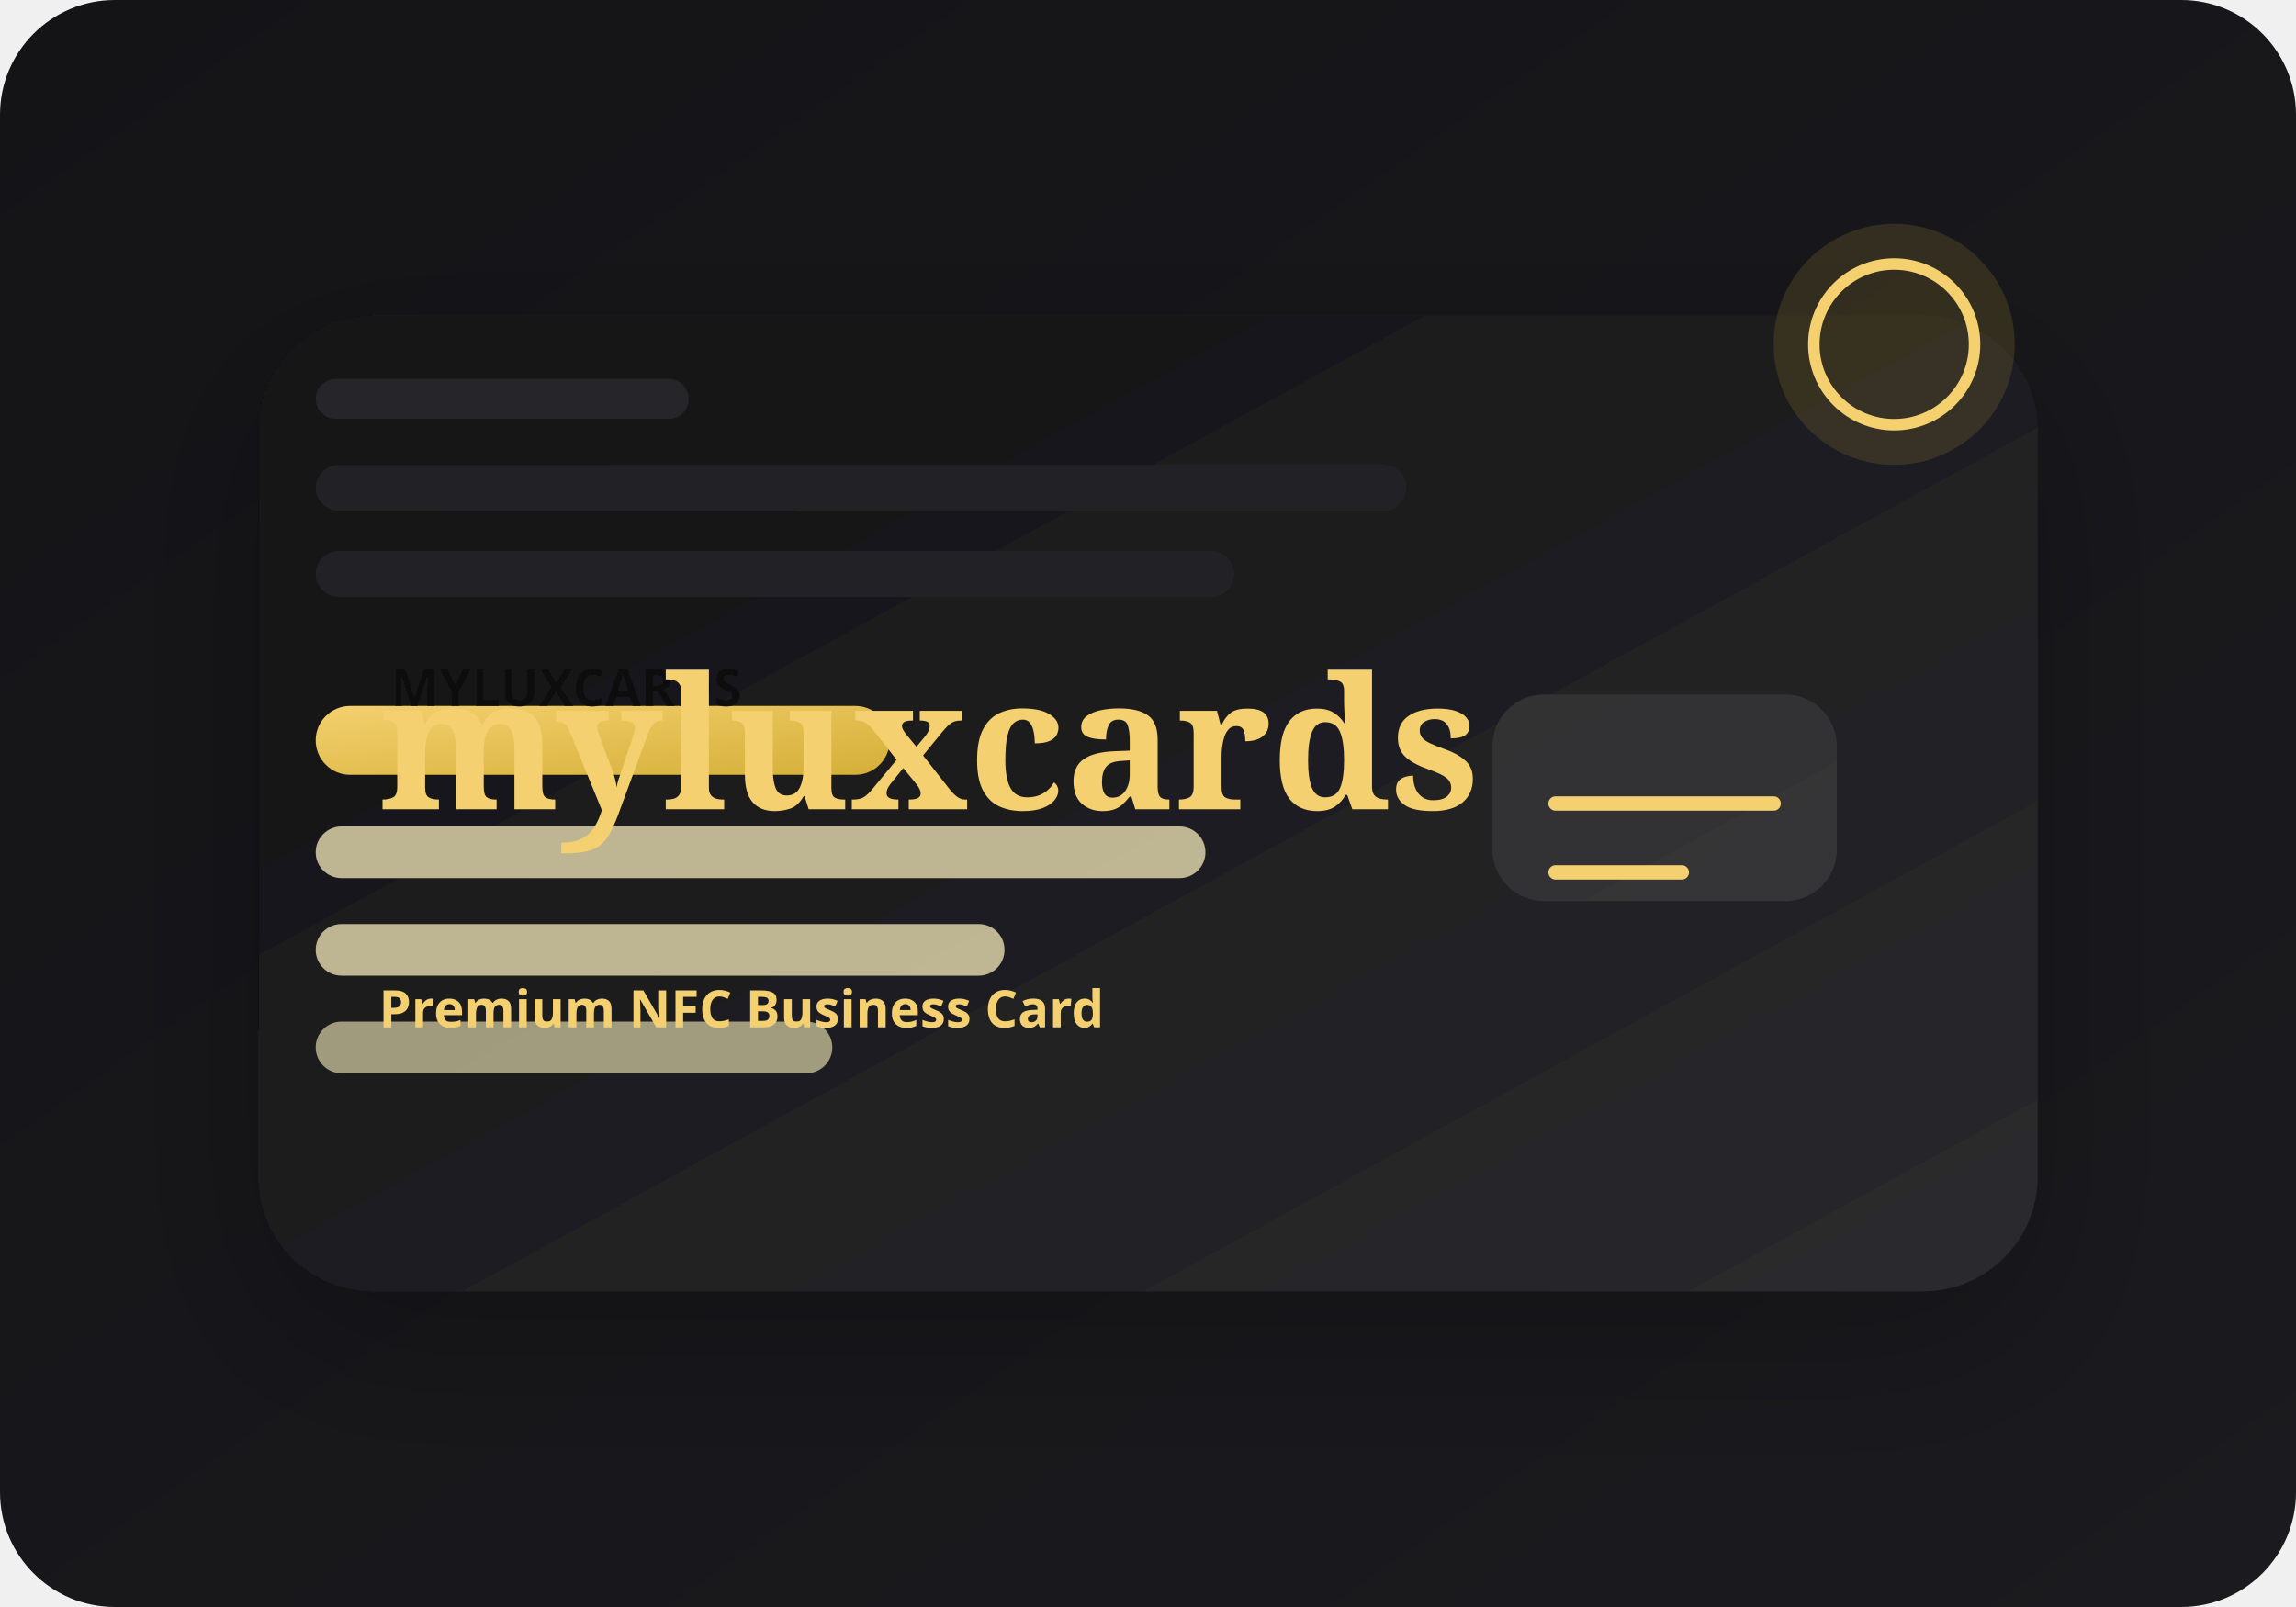
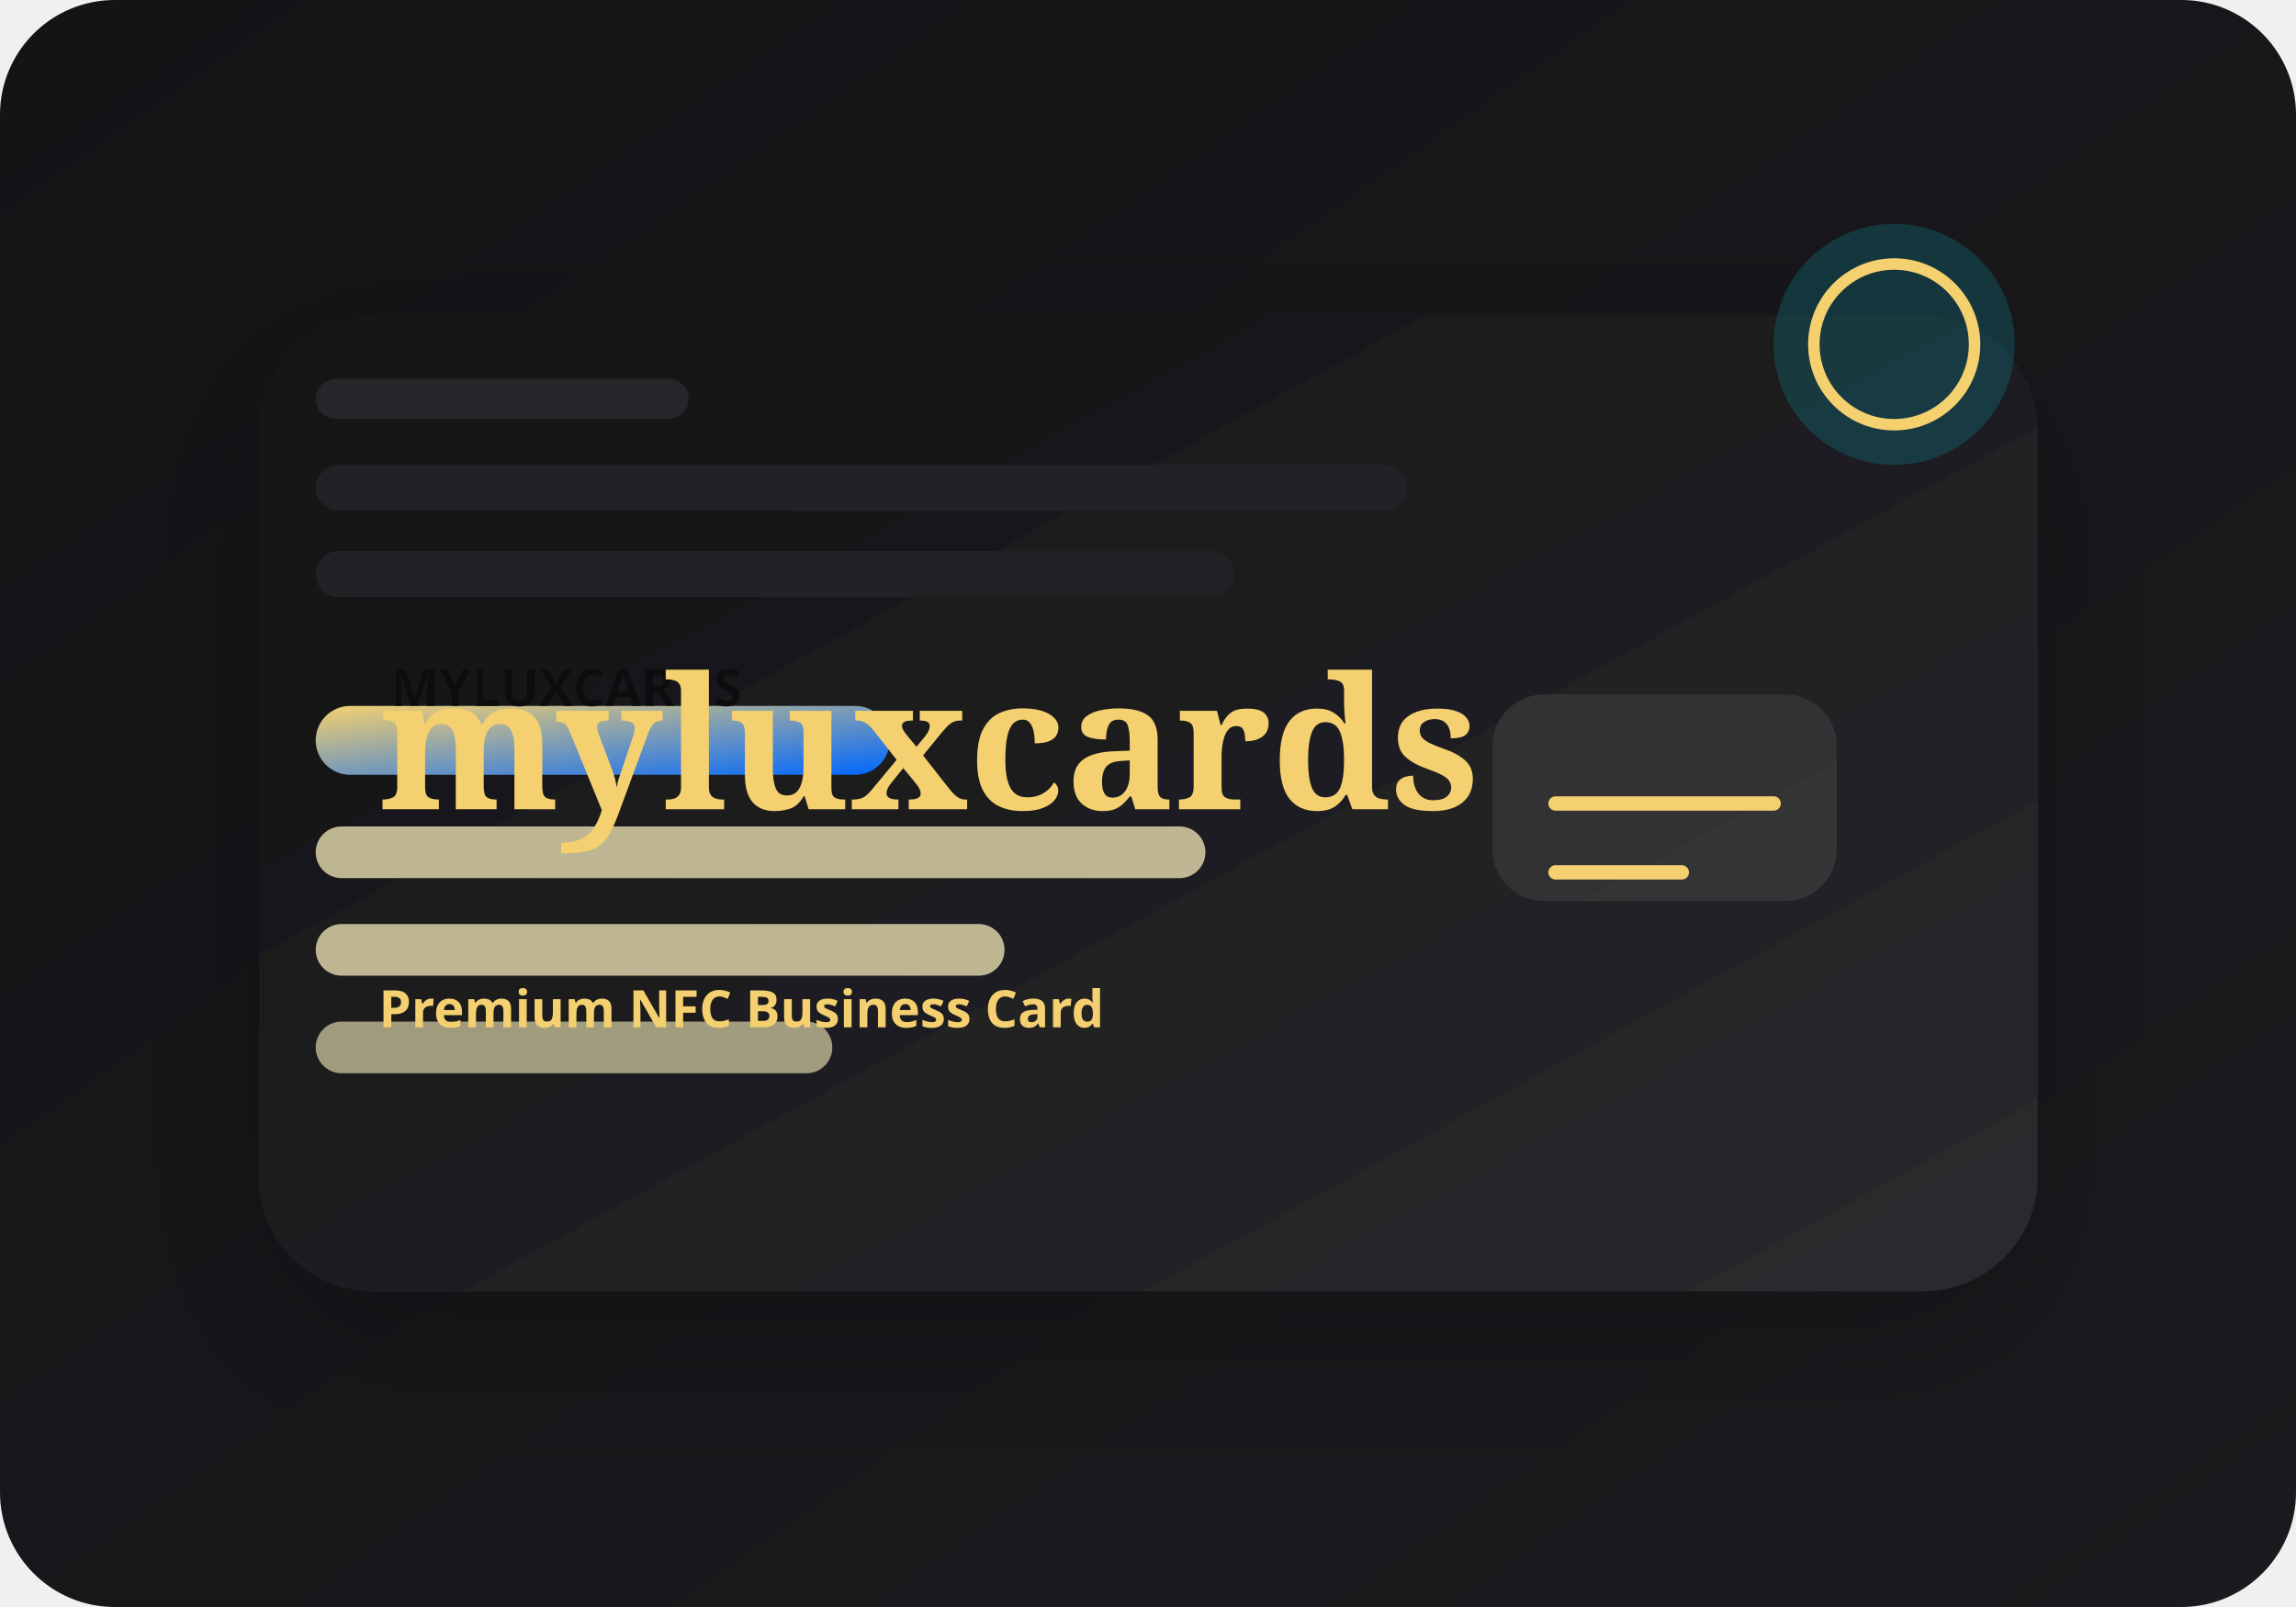
<svg xmlns="http://www.w3.org/2000/svg" width="800" height="560" viewBox="0 0 800 560">
  <defs>
    <linearGradient id="bg" x1="0" x2="1" y1="0" y2="1">
      <stop offset="0%" stop-color="#141417" />
      <stop offset="100%" stop-color="#1b1b1f" />
    </linearGradient>
    <linearGradient id="cardGradient" x1="0" x2="1" y1="0" y2="1">
      <stop offset="0%" stop-color="#111" />
      <stop offset="100%" stop-color="#2b2b2f" />
    </linearGradient>
    <linearGradient id="gold" x1="0" x2="1" y1="0" y2="1">
      <stop offset="0%" stop-color="#f4d06f" />
-       <stop offset="100%" stop-color="#d4af37" />
+       <stop offset="100%" stop-color="#0066FF" />
    </linearGradient>
    <filter id="softShadow" x="-20%" y="-20%" width="140%" height="140%">
      <feDropShadow dx="0" dy="18" stdDeviation="28" flood-color="#000" flood-opacity="0.24" />
    </filter>
  </defs>
  <rect width="800" height="560" rx="40" fill="url(#bg)" />
  <g filter="url(#softShadow)">
    <rect x="90" y="110" width="620" height="340" rx="40" fill="url(#cardGradient)" />
    <rect x="110" y="132" width="130" height="14" rx="7" fill="#27272b" opacity="0.9" />
    <rect x="110" y="162" width="380" height="16" rx="8" fill="#27272b" opacity="0.75" />
    <rect x="110" y="192" width="320" height="16" rx="8" fill="#27272b" opacity="0.75" />
    <rect x="110" y="246" width="200" height="24" rx="12" fill="url(#gold)" />
    <rect x="110" y="288" width="310" height="18" rx="9" fill="#dad1a7" opacity="0.85" />
    <rect x="110" y="322" width="240" height="18" rx="9" fill="#dad1a7" opacity="0.85" />
    <rect x="110" y="356" width="180" height="18" rx="9" fill="#dad1a7" opacity="0.7" />
    <rect x="520" y="242" width="120" height="72" rx="18" fill="#ffffff" opacity="0.08" />
    <path d="M542 280h76" stroke="#f4d06f" stroke-width="5" stroke-linecap="round" />
    <path d="M542 304h44" stroke="#f4d06f" stroke-width="5" stroke-linecap="round" />
    <text x="136" y="246" fill="#111" font-family="Poppins, sans-serif" font-size="18" font-weight="700">MYLUXCARDS</text>
    <text x="132" y="282" fill="#f4d06f" font-family="Playfair Display, serif" font-size="64" font-weight="800">myluxcards</text>
    <text x="132" y="358" fill="#f4d06f" font-family="Poppins, sans-serif" font-size="18" font-weight="600">Premium NFC Business Card</text>
  </g>
-   <circle cx="660" cy="120" r="42" fill="rgba(212,175,55,0.15)" />
+   <circle cx="660" cy="120" r="42" fill="rgba(0, 229, 255,0.15)" />
  <circle cx="660" cy="120" r="28" fill="none" stroke="#f4d06f" stroke-width="4" />
</svg>
